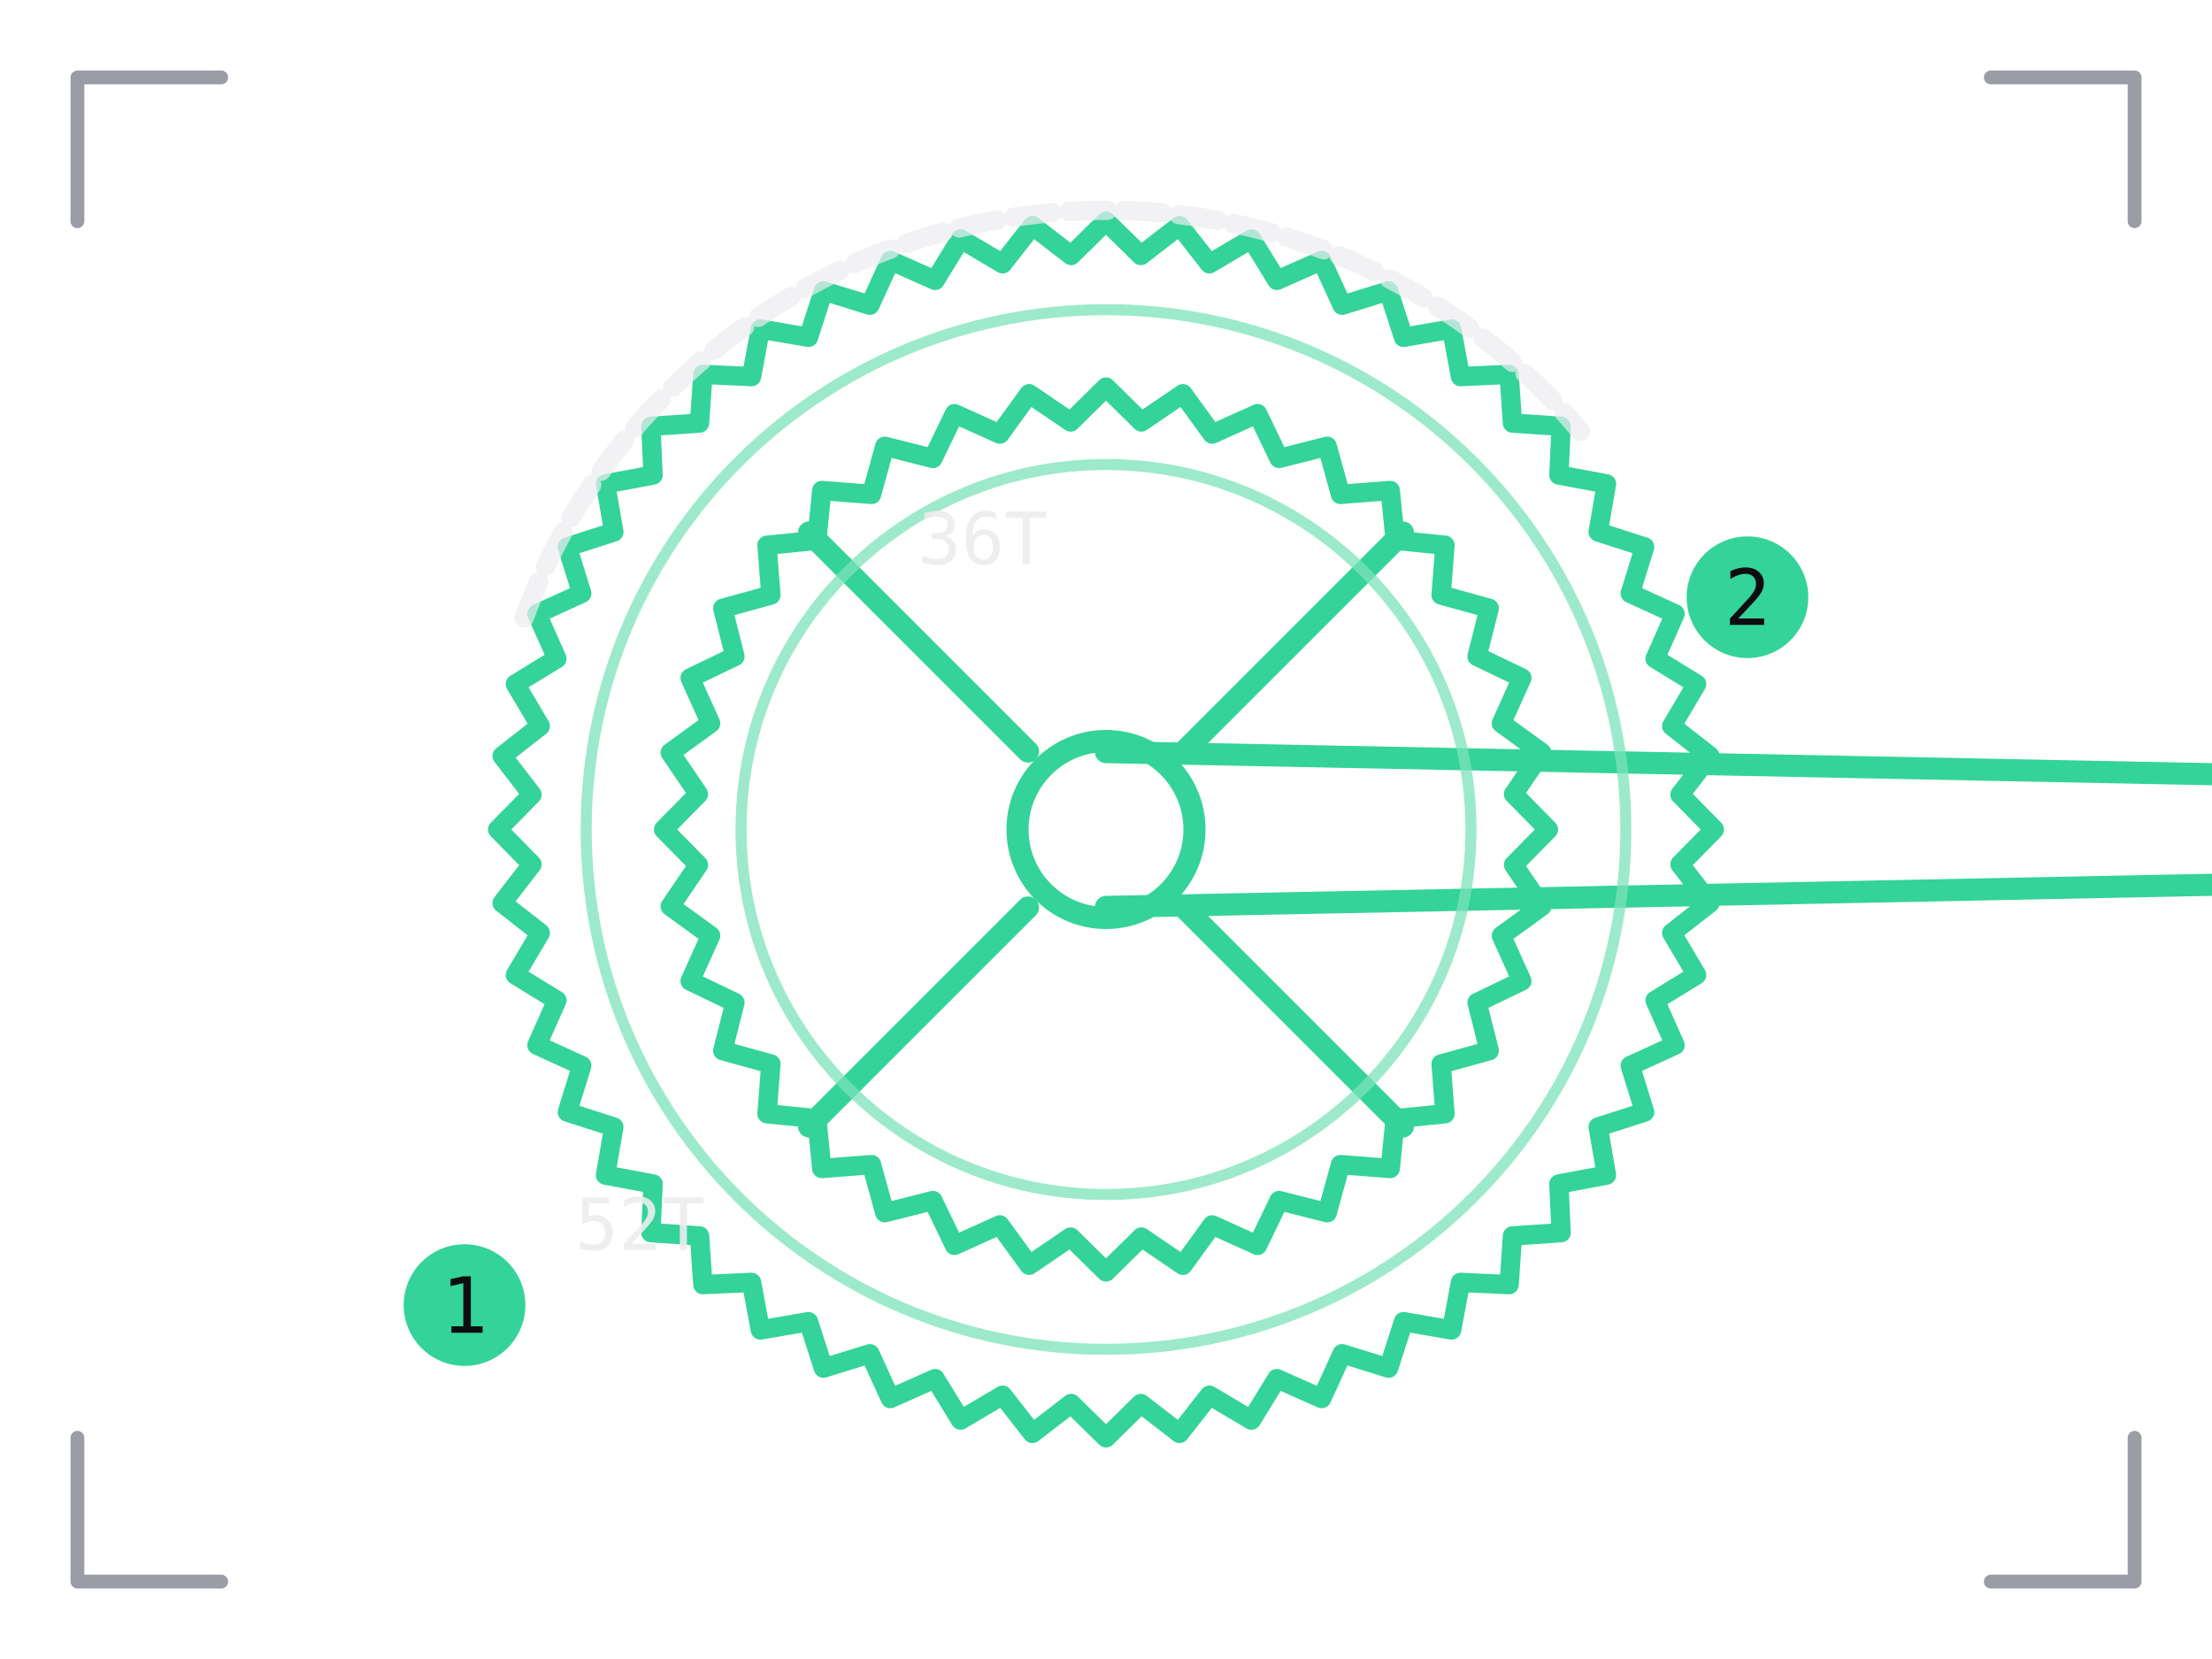
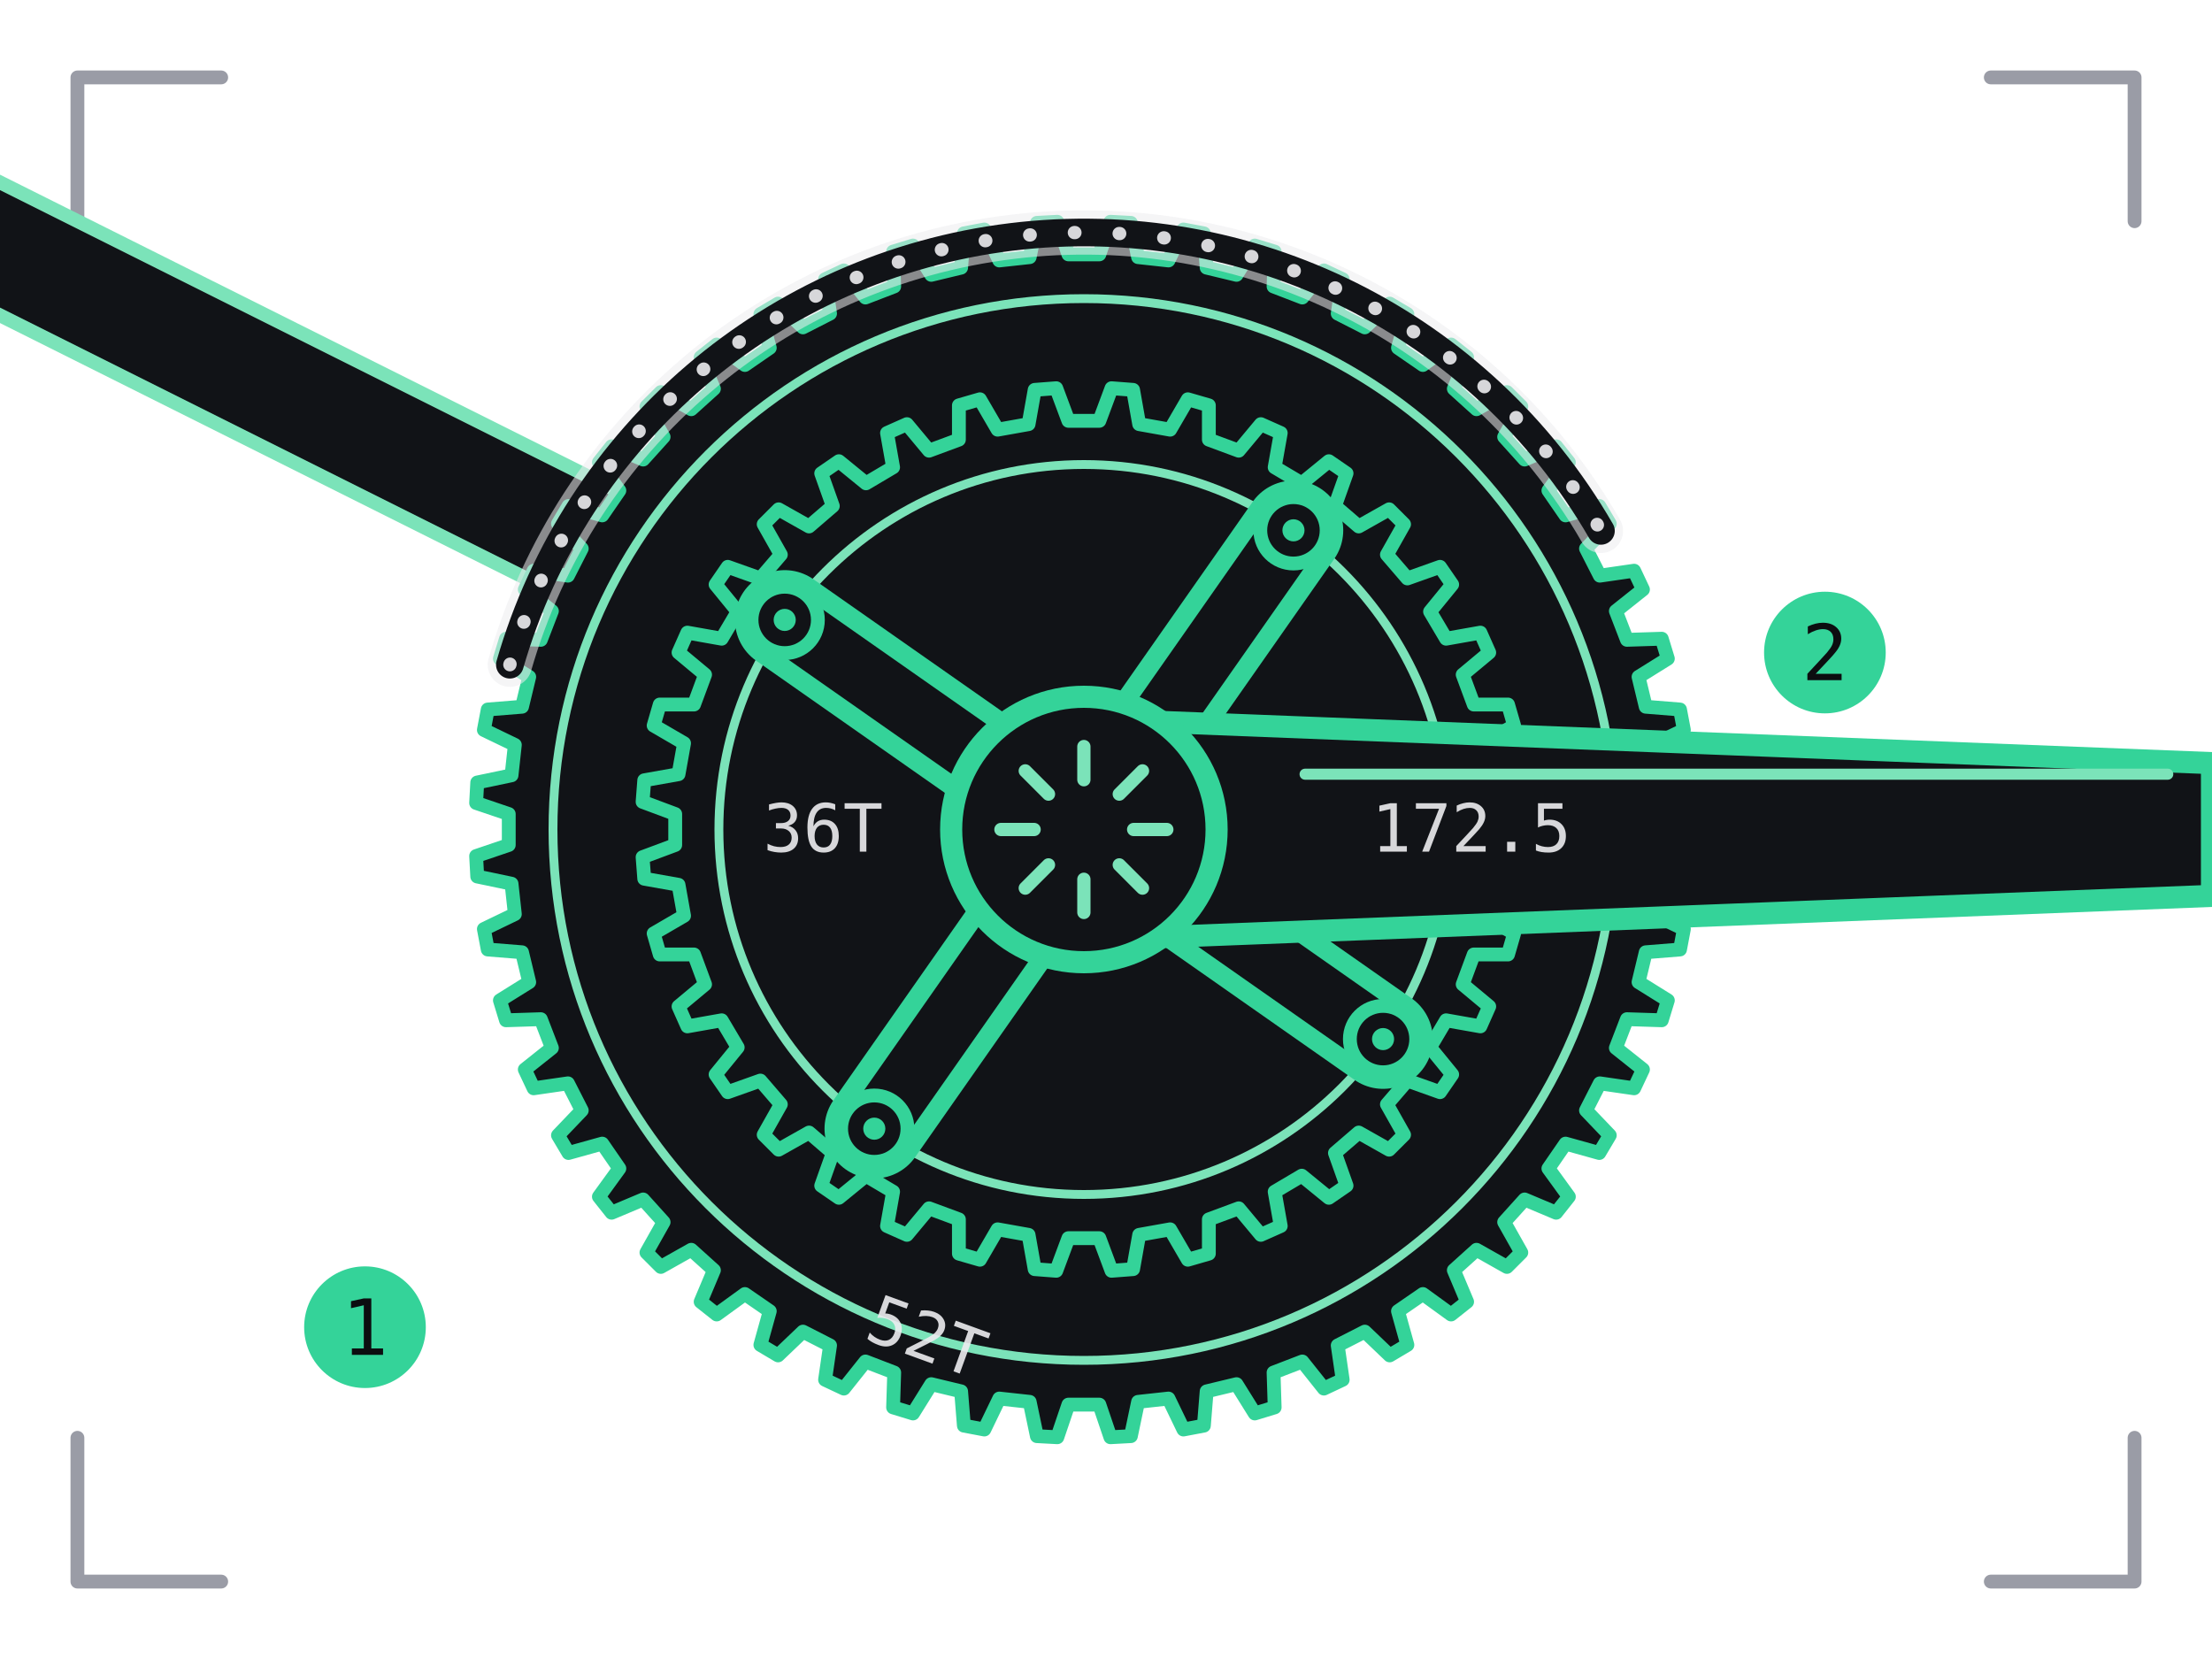
<svg xmlns="http://www.w3.org/2000/svg" viewBox="0 0 400 300" fill="none" stroke-linecap="round" stroke-linejoin="round">
  <g stroke="#9A9CA6" stroke-width="2.5" fill="none">
    <path d="M14 40V14h26M360 14h26v26M386 260v26h-26M40 286H14v-26" />
  </g>
-   <g stroke="#34D399" stroke-width="3.5">
-     <polygon points="310.0,150.0 303.8,156.3 309.2,163.3 302.3,168.7 306.8,176.3 299.3,180.9 302.9,189.0 294.8,192.7 297.4,201.1 289.0,203.8 290.5,212.5 281.9,214.1 282.3,222.9 273.5,223.5 272.9,232.3 264.1,231.9 262.5,240.5 253.8,239.0 251.1,247.4 242.7,244.8 239.0,252.9 230.9,249.3 226.3,256.8 218.7,252.3 213.3,259.2 206.3,253.8 200.0,260.0 193.7,253.8 186.7,259.2 181.3,252.3 173.7,256.8 169.1,249.3 161.0,252.9 157.3,244.8 148.9,247.4 146.2,239.0 137.5,240.5 135.9,231.9 127.1,232.3 126.5,223.5 117.7,222.9 118.1,214.1 109.5,212.5 111.0,203.8 102.6,201.1 105.2,192.7 97.1,189.0 100.7,180.9 93.2,176.3 97.7,168.7 90.8,163.3 96.2,156.3 90.0,150.0 96.2,143.7 90.8,136.7 97.7,131.3 93.2,123.7 100.7,119.1 97.1,111.0 105.2,107.3 102.6,98.9 111.0,96.2 109.5,87.5 118.1,85.9 117.7,77.1 126.5,76.5 127.1,67.7 135.9,68.1 137.5,59.5 146.2,61.0 148.9,52.6 157.3,55.2 161.0,47.1 169.1,50.7 173.7,43.2 181.3,47.7 186.7,40.8 193.7,46.2 200.0,40.0 206.3,46.2 213.3,40.8 218.7,47.7 226.3,43.2 230.9,50.7 239.0,47.1 242.7,55.2 251.1,52.6 253.8,61.0 262.5,59.5 264.1,68.1 272.9,67.7 273.5,76.5 282.3,77.1 281.9,85.9 290.5,87.5 289.0,96.2 297.4,98.9 294.8,107.3 302.9,111.0 299.3,119.1 306.8,123.7 302.3,131.3 309.2,136.7 303.8,143.7" />
-     <polygon points="280.0,150.0 273.7,156.4 278.8,163.9 271.5,169.2 275.2,177.4 267.1,181.3 269.3,190.0 260.6,192.4 261.3,201.4 252.3,202.3 251.4,211.3 242.4,210.6 240.0,219.3 231.3,217.1 227.4,225.2 219.2,221.5 213.9,228.8 206.4,223.7 200.0,230.0 193.6,223.7 186.1,228.8 180.8,221.5 172.6,225.2 168.7,217.1 160.0,219.3 157.6,210.6 148.6,211.3 147.7,202.3 138.7,201.4 139.4,192.4 130.7,190.0 132.9,181.3 124.8,177.4 128.5,169.2 121.2,163.9 126.3,156.4 120.0,150.0 126.3,143.6 121.2,136.1 128.5,130.8 124.8,122.6 132.9,118.7 130.7,110.0 139.4,107.6 138.7,98.6 147.7,97.7 148.6,88.7 157.6,89.4 160.0,80.7 168.7,82.9 172.6,74.8 180.8,78.5 186.1,71.2 193.6,76.3 200.0,70.0 206.4,76.3 213.9,71.2 219.2,78.5 227.4,74.8 231.3,82.9 240.0,80.7 242.4,89.4 251.4,88.7 252.3,97.7 261.3,98.6 260.6,107.6 269.3,110.0 267.1,118.7 275.2,122.6 271.5,130.8 278.8,136.1 273.7,143.6" />
-   </g>
-   <g stroke="#34D399" stroke-width="4">
-     <circle cx="200" cy="150" r="16" />
-     <path d="M200 136L400 140M200 164L400 160" />
-     <path d="M214.1 164.1L253.7 203.7" />
-     <path d="M185.9 164.1L146.3 203.7" />
-     <path d="M185.9 135.9L146.3 96.3" />
-     <path d="M214.1 135.9L253.7 96.3" />
-   </g>
-   <g stroke="#7BE3B9" stroke-width="2" opacity="0.75">
-     <circle cx="200" cy="150" r="94" />
-     <circle cx="200" cy="150" r="66" />
-   </g>
-   <path d="M94.8 111.7A112 112 0 0 1 285.8 78.0" stroke="#ECECEF" stroke-width="3.5" stroke-dasharray="7 3" opacity=".7" />
-   <g fill="#ECECEF" font-family="IBM Plex Mono, monospace" font-size="13" font-weight="500" opacity=".9">
-     <text x="104" y="226">52T</text>
-     <text x="166" y="102">36T</text>
+   <path d="M-10 40L150 120" stroke="#7BE3B9" stroke-width="24" fill="none" />
+   <path d="M-10 40L150 120" stroke="#111317" stroke-width="19.0" fill="none" />
+   <polygon points="300.0,152.8 305.9,154.8 305.7,158.5 299.5,159.8 298.9,165.3 304.5,168.0 303.8,171.7 297.6,172.2 296.3,177.6 301.6,180.9 300.5,184.5 294.2,184.3 292.2,189.5 297.1,193.4 295.5,196.8 289.3,195.9 286.8,200.8 291.1,205.3 289.2,208.5 283.1,206.8 280.0,211.3 283.7,216.4 281.4,219.3 275.7,216.9 272.0,221.0 275.1,226.5 272.5,229.1 267.0,226.0 262.9,229.7 265.3,235.4 262.4,237.7 257.3,234.0 252.8,237.1 254.5,243.2 251.3,245.1 246.8,240.8 241.9,243.3 242.8,249.5 239.4,251.1 235.5,246.2 230.3,248.2 230.5,254.5 226.9,255.6 223.6,250.3 218.2,251.6 217.7,257.8 214.0,258.5 211.3,252.9 205.8,253.5 204.5,259.7 200.8,259.9 198.8,254.0 193.2,254.0 191.2,259.9 187.5,259.7 186.2,253.5 180.7,252.9 178.0,258.5 174.3,257.8 173.8,251.6 168.4,250.3 165.1,255.6 161.5,254.5 161.7,248.2 156.5,246.2 152.6,251.1 149.2,249.5 150.1,243.3 145.2,240.8 140.7,245.1 137.5,243.2 139.2,237.1 134.7,234.0 129.6,237.7 126.7,235.4 129.1,229.7 125.0,226.0 119.5,229.1 116.9,226.5 120.0,221.0 116.3,216.9 110.6,219.3 108.3,216.4 112.0,211.3 108.9,206.8 102.8,208.5 100.9,205.3 105.2,200.8 102.7,195.9 96.5,196.8 94.9,193.4 99.8,189.5 97.8,184.3 91.5,184.5 90.4,180.9 95.7,177.6 94.4,172.2 88.2,171.7 87.5,168.0 93.1,165.3 92.5,159.8 86.3,158.5 86.1,154.8 92.0,152.8 92.0,147.2 86.1,145.2 86.3,141.5 92.5,140.2 93.1,134.7 87.5,132.0 88.2,128.3 94.4,127.8 95.7,122.4 90.4,119.1 91.5,115.5 97.8,115.7 99.8,110.5 94.9,106.6 96.5,103.2 102.7,104.1 105.2,99.2 100.9,94.7 102.8,91.5 108.9,93.2 112.0,88.7 108.3,83.6 110.6,80.7 116.3,83.1 120.0,79.0 116.9,73.5 119.5,70.9 125.0,74.0 129.1,70.3 126.7,64.6 129.6,62.3 134.7,66.0 139.2,62.9 137.5,56.8 140.7,54.9 145.2,59.2 150.1,56.7 149.2,50.5 152.6,48.9 156.5,53.8 161.7,51.8 161.5,45.5 165.1,44.4 168.4,49.7 173.8,48.4 174.3,42.2 178.0,41.5 180.7,47.1 186.2,46.5 187.5,40.3 191.2,40.1 193.2,46.0 198.8,46.0 200.8,40.1 204.5,40.3 205.8,46.5 211.3,47.1 214.0,41.5 217.7,42.2 218.2,48.4 223.6,49.7 226.9,44.4 230.5,45.5 230.3,51.8 235.5,53.8 239.4,48.9 242.8,50.5 241.9,56.7 246.8,59.2 251.3,54.9 254.5,56.8 252.8,62.9 257.3,66.0 262.4,62.3 265.3,64.6 262.9,70.3 267.0,74.0 272.5,70.9 275.1,73.5 272.0,79.0 275.7,83.1 281.4,80.7 283.7,83.6 280.0,88.7 283.1,93.2 289.2,91.5 291.1,94.7 286.8,99.2 289.3,104.1 295.5,103.2 297.1,106.6 292.2,110.5 294.2,115.7 300.5,115.5 301.6,119.1 296.3,122.4 297.6,127.8 303.8,128.3 304.5,132.0 298.9,134.7 299.5,140.2 305.7,141.5 305.9,145.2 300.0,147.2" stroke="#34D399" stroke-width="2.5" fill="#111317" />
+   <circle cx="196" cy="150" r="96" stroke="#7BE3B9" stroke-width="1.6" />
+   <polygon points="269.9,152.8 275.8,155.0 275.5,158.9 269.3,160.0 268.3,165.6 273.8,168.8 272.7,172.6 266.5,172.6 264.5,178.0 269.3,182.0 267.7,185.6 261.5,184.5 258.6,189.4 262.6,194.3 260.4,197.5 254.5,195.4 250.8,199.7 253.9,205.2 251.2,207.9 245.7,204.8 241.4,208.5 243.5,214.4 240.3,216.6 235.4,212.6 230.5,215.5 231.6,221.7 228.0,223.3 224.0,218.5 218.6,220.5 218.6,226.7 214.8,227.8 211.6,222.3 206.0,223.3 204.9,229.5 201.0,229.8 198.8,223.9 193.2,223.9 191.0,229.8 187.1,229.5 186.0,223.3 180.4,222.3 177.2,227.8 173.4,226.7 173.4,220.5 168.0,218.5 164.0,223.3 160.4,221.7 161.5,215.5 156.6,212.6 151.7,216.6 148.5,214.4 150.6,208.5 146.3,204.8 140.8,207.9 138.1,205.2 141.2,199.7 137.5,195.4 131.6,197.5 129.4,194.3 133.4,189.4 130.5,184.5 124.3,185.6 122.7,182.0 127.5,178.0 125.5,172.6 119.3,172.6 118.2,168.8 123.7,165.6 122.7,160.0 116.5,158.9 116.2,155.0 122.1,152.8 122.1,147.2 116.2,145.0 116.5,141.1 122.7,140.0 123.7,134.4 118.2,131.2 119.3,127.4 125.5,127.4 127.5,122.0 122.7,118.0 124.3,114.4 130.5,115.5 133.4,110.6 129.4,105.7 131.6,102.5 137.5,104.6 141.2,100.3 138.1,94.8 140.8,92.1 146.3,95.2 150.6,91.5 148.5,85.6 151.7,83.4 156.6,87.4 161.5,84.5 160.4,78.3 164.0,76.7 168.0,81.5 173.4,79.5 173.4,73.3 177.2,72.2 180.4,77.7 186.0,76.7 187.1,70.5 191.0,70.2 193.2,76.1 198.8,76.1 201.0,70.2 204.9,70.5 206.0,76.7 211.6,77.7 214.8,72.2 218.6,73.3 218.6,79.5 224.0,81.5 228.0,76.7 231.6,78.3 230.5,84.5 235.4,87.4 240.3,83.4 243.5,85.6 241.4,91.5 245.7,95.2 251.2,92.1 253.9,94.8 250.8,100.3 254.5,104.6 260.4,102.5 262.6,105.7 258.6,110.6 261.5,115.5 267.7,114.4 269.3,118.0 264.5,122.0 266.5,127.4 272.7,127.4 273.8,131.2 268.3,134.4 269.3,140.0 275.5,141.1 275.8,145.0 269.9,147.2" stroke="#34D399" stroke-width="2.5" fill="#111317" />
+   <circle cx="196" cy="150" r="66" stroke="#7BE3B9" stroke-width="1.6" />
+   <path d="M92.2 120.2A108 108 0 0 1 289.5 96.0" stroke="#ECECEF" stroke-width="8" opacity=".55" />
+   <path d="M92.2 120.2A108 108 0 0 1 289.5 96.0" stroke="#111317" stroke-width="5" />
+   <path d="M92.2 120.2A108 108 0 0 1 289.5 96.0" stroke="#ECECEF" stroke-width="2.4" stroke-dasharray="0.1 8" opacity=".9" />
+   <path d="M196 150L250.1 187.9" stroke="#34D399" stroke-width="18" fill="none" />
+   <path d="M196 150L250.1 187.9" stroke="#111317" stroke-width="11.0" fill="none" />
+   <circle cx="250.1" cy="187.9" r="6" fill="#111317" stroke="#34D399" stroke-width="2.5" />
+   <circle cx="250.1" cy="187.9" r="2" fill="#34D399" />
+   <path d="M196 150L158.1 204.1" stroke="#34D399" stroke-width="18" fill="none" />
+   <path d="M196 150L158.1 204.1" stroke="#111317" stroke-width="11.0" fill="none" />
+   <circle cx="158.1" cy="204.1" r="6" fill="#111317" stroke="#34D399" stroke-width="2.5" />
+   <circle cx="158.1" cy="204.1" r="2" fill="#34D399" />
+   <path d="M196 150L141.9 112.1" stroke="#34D399" stroke-width="18" fill="none" />
+   <path d="M196 150L141.9 112.1" stroke="#111317" stroke-width="11.0" fill="none" />
+   <circle cx="141.9" cy="112.1" r="6" fill="#111317" stroke="#34D399" stroke-width="2.5" />
+   <circle cx="141.9" cy="112.1" r="2" fill="#34D399" />
+   <path d="M196 150L233.9 95.9" stroke="#34D399" stroke-width="18" fill="none" />
+   <path d="M196 150L233.9 95.9" stroke="#111317" stroke-width="11.0" fill="none" />
+   <circle cx="233.9" cy="95.9" r="6" fill="#111317" stroke="#34D399" stroke-width="2.5" />
+   <circle cx="233.9" cy="95.9" r="2" fill="#34D399" />
+   <path d="M196 130L400 138L400 162L196 170Z" fill="#111317" stroke="#34D399" stroke-width="4" />
+   <path d="M236 140H392" stroke="#7BE3B9" stroke-width="2" />
+   <circle cx="196" cy="150" r="24" fill="#111317" stroke="#34D399" stroke-width="4" />
+   <path d="M205.0 150.0L211.0 150.0" stroke="#7BE3B9" stroke-width="2.4" />
+   <path d="M202.4 156.4L206.6 160.6" stroke="#7BE3B9" stroke-width="2.4" />
+   <path d="M196.0 159.0L196.0 165.0" stroke="#7BE3B9" stroke-width="2.4" />
+   <path d="M189.6 156.4L185.4 160.6" stroke="#7BE3B9" stroke-width="2.4" />
+   <path d="M187.0 150.0L181.0 150.0" stroke="#7BE3B9" stroke-width="2.4" />
+   <path d="M189.6 143.6L185.4 139.4" stroke="#7BE3B9" stroke-width="2.4" />
+   <path d="M196.0 141.0L196.0 135.0" stroke="#7BE3B9" stroke-width="2.4" />
+   <path d="M202.4 143.6L206.6 139.4" stroke="#7BE3B9" stroke-width="2.4" />
+   <g fill="#ECECEF" font-family="IBM Plex Mono, monospace" font-weight="500" font-size="12" opacity=".9">
+     <text x="156" y="242" transform="rotate(20 156 242)">52T</text>
+     <text x="138" y="154">36T</text>
+     <text x="248" y="154">172.5</text>
  </g>
  <g>
-     <circle cx="84" cy="236" r="11" fill="#34D399" />
-     <text x="84" y="241" text-anchor="middle" font-family="IBM Plex Mono, monospace" font-size="14" font-weight="500" fill="#0C0D10">1</text>
+     <circle cx="66" cy="240" r="11" fill="#34D399" />
+     <text x="66" y="245" text-anchor="middle" font-family="IBM Plex Mono, monospace" font-size="14" font-weight="500" fill="#0C0D10">1</text>
  </g>
  <g>
-     <circle cx="316" cy="108" r="11" fill="#34D399" />
-     <text x="316" y="113" text-anchor="middle" font-family="IBM Plex Mono, monospace" font-size="14" font-weight="500" fill="#0C0D10">2</text>
+     <circle cx="330" cy="118" r="11" fill="#34D399" />
+     <text x="330" y="123" text-anchor="middle" font-family="IBM Plex Mono, monospace" font-size="14" font-weight="500" fill="#0C0D10">2</text>
  </g>
</svg>
